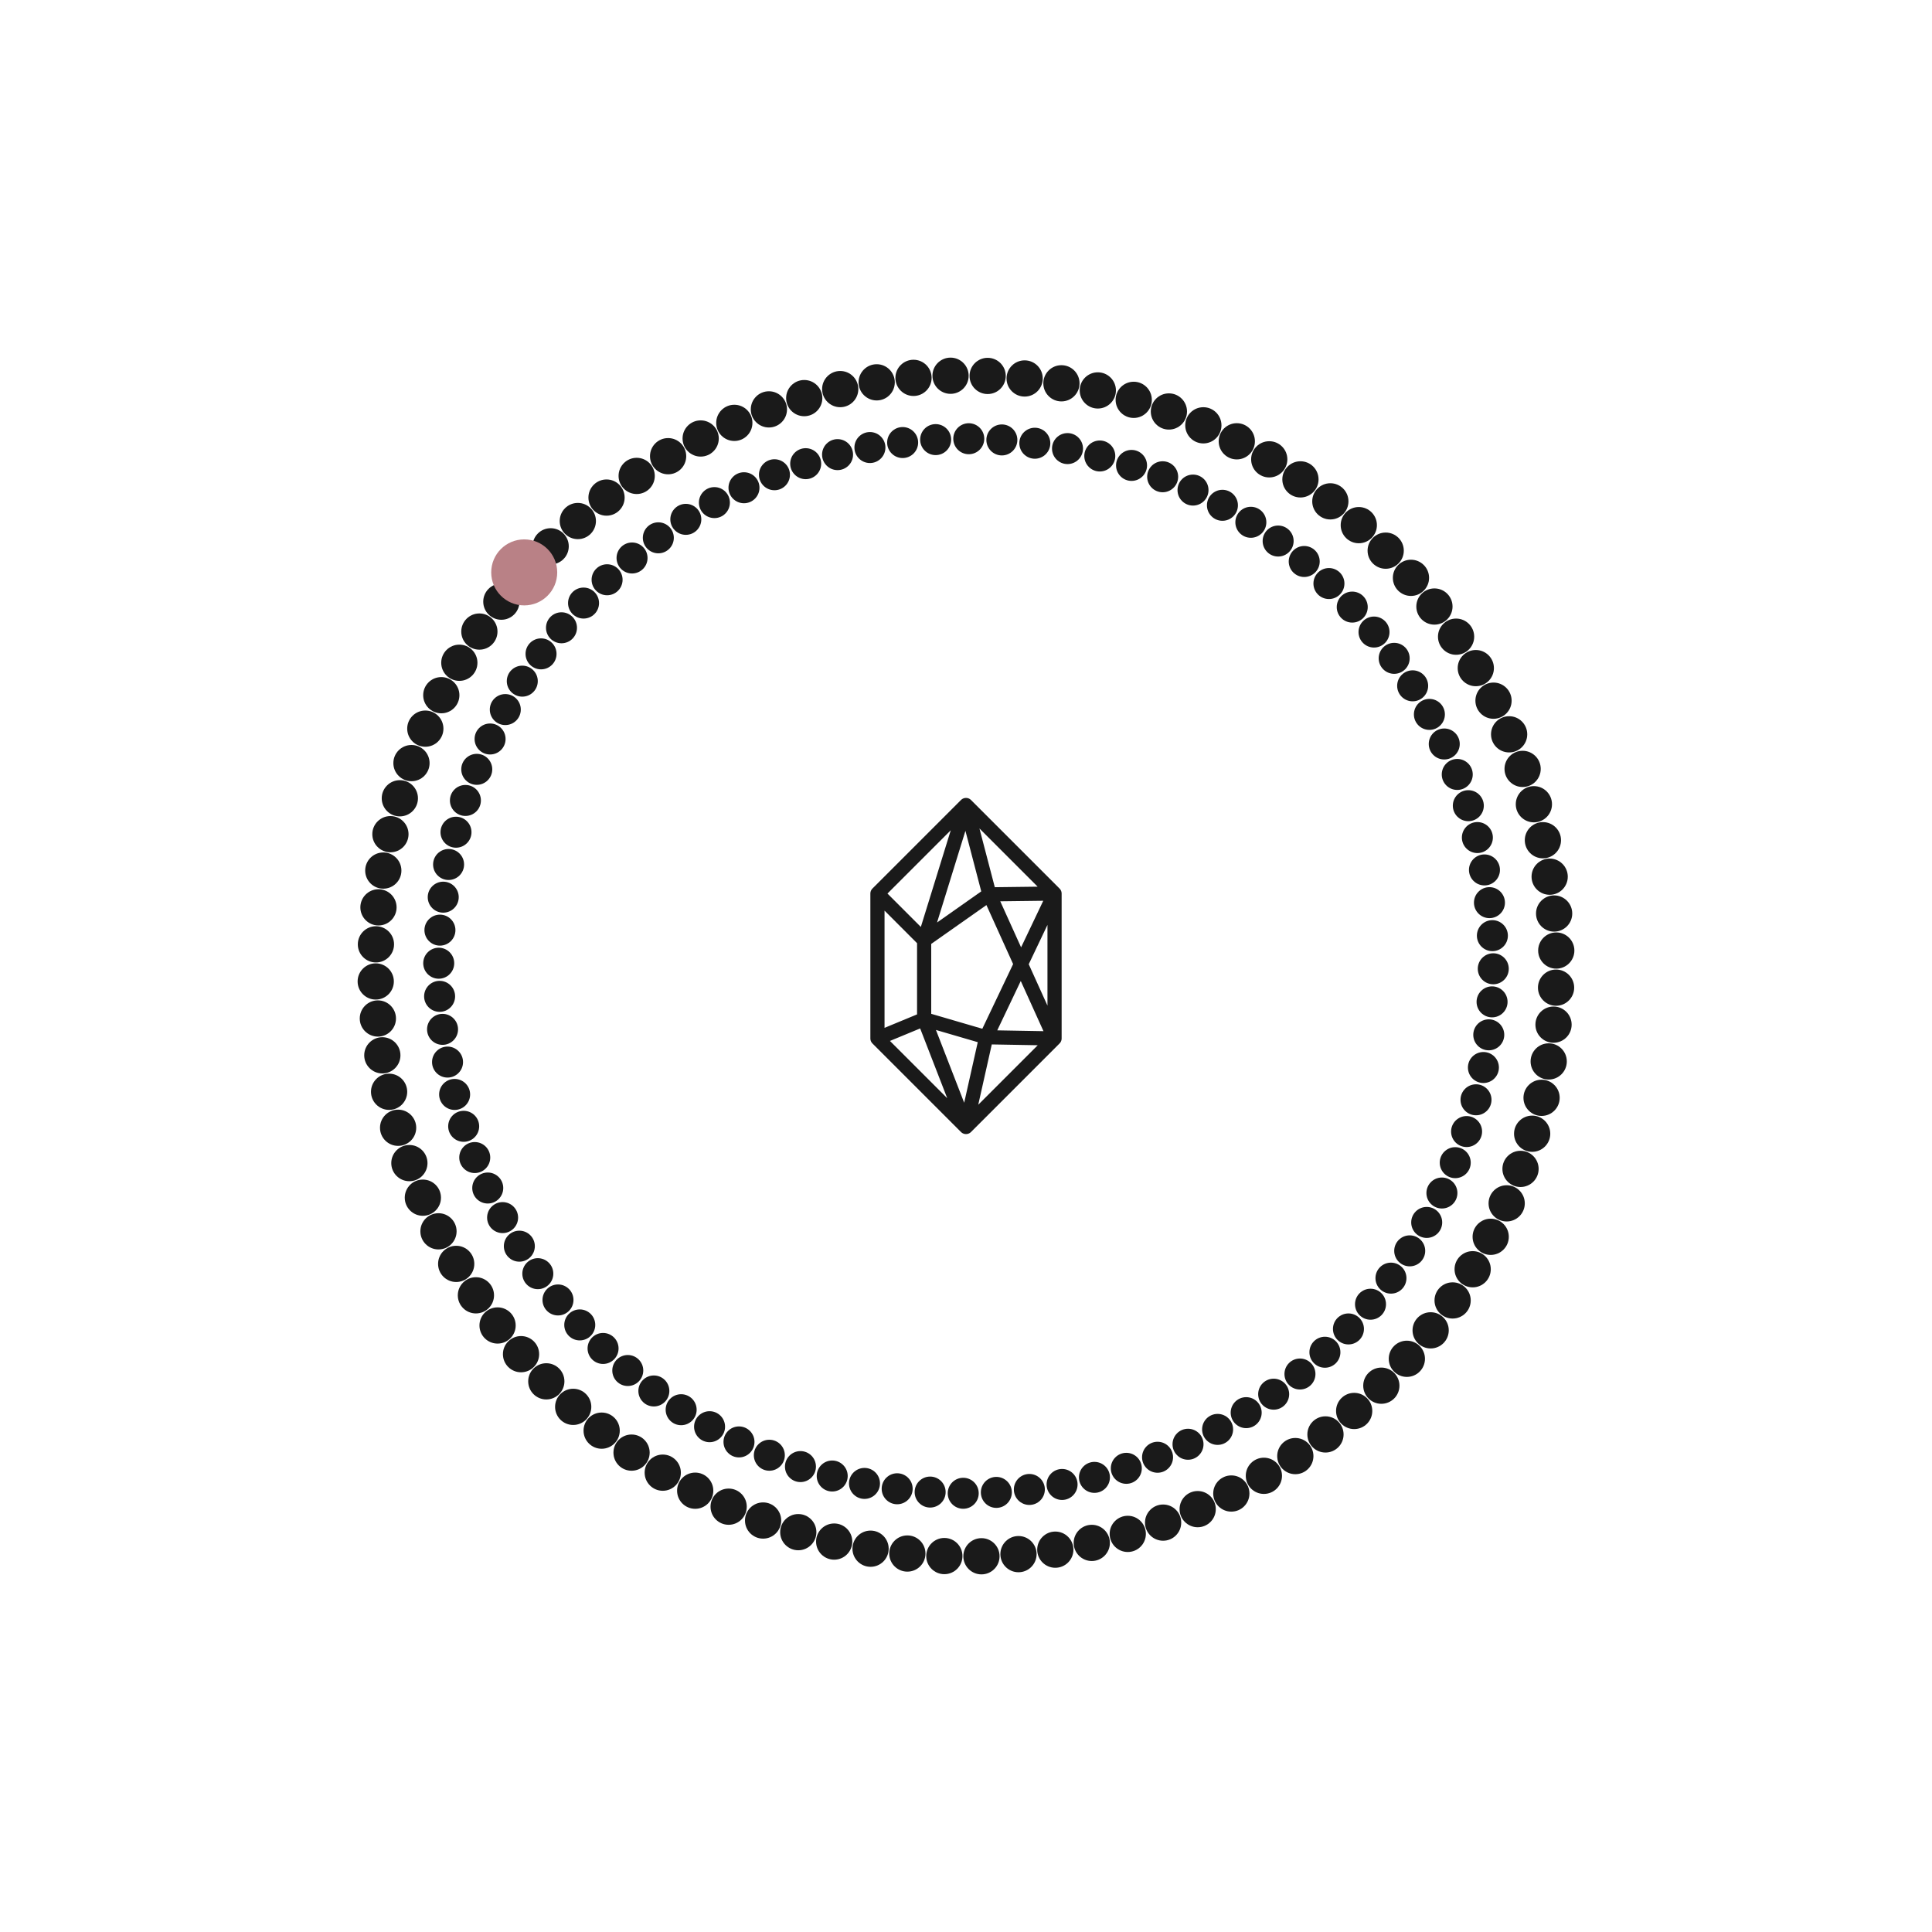
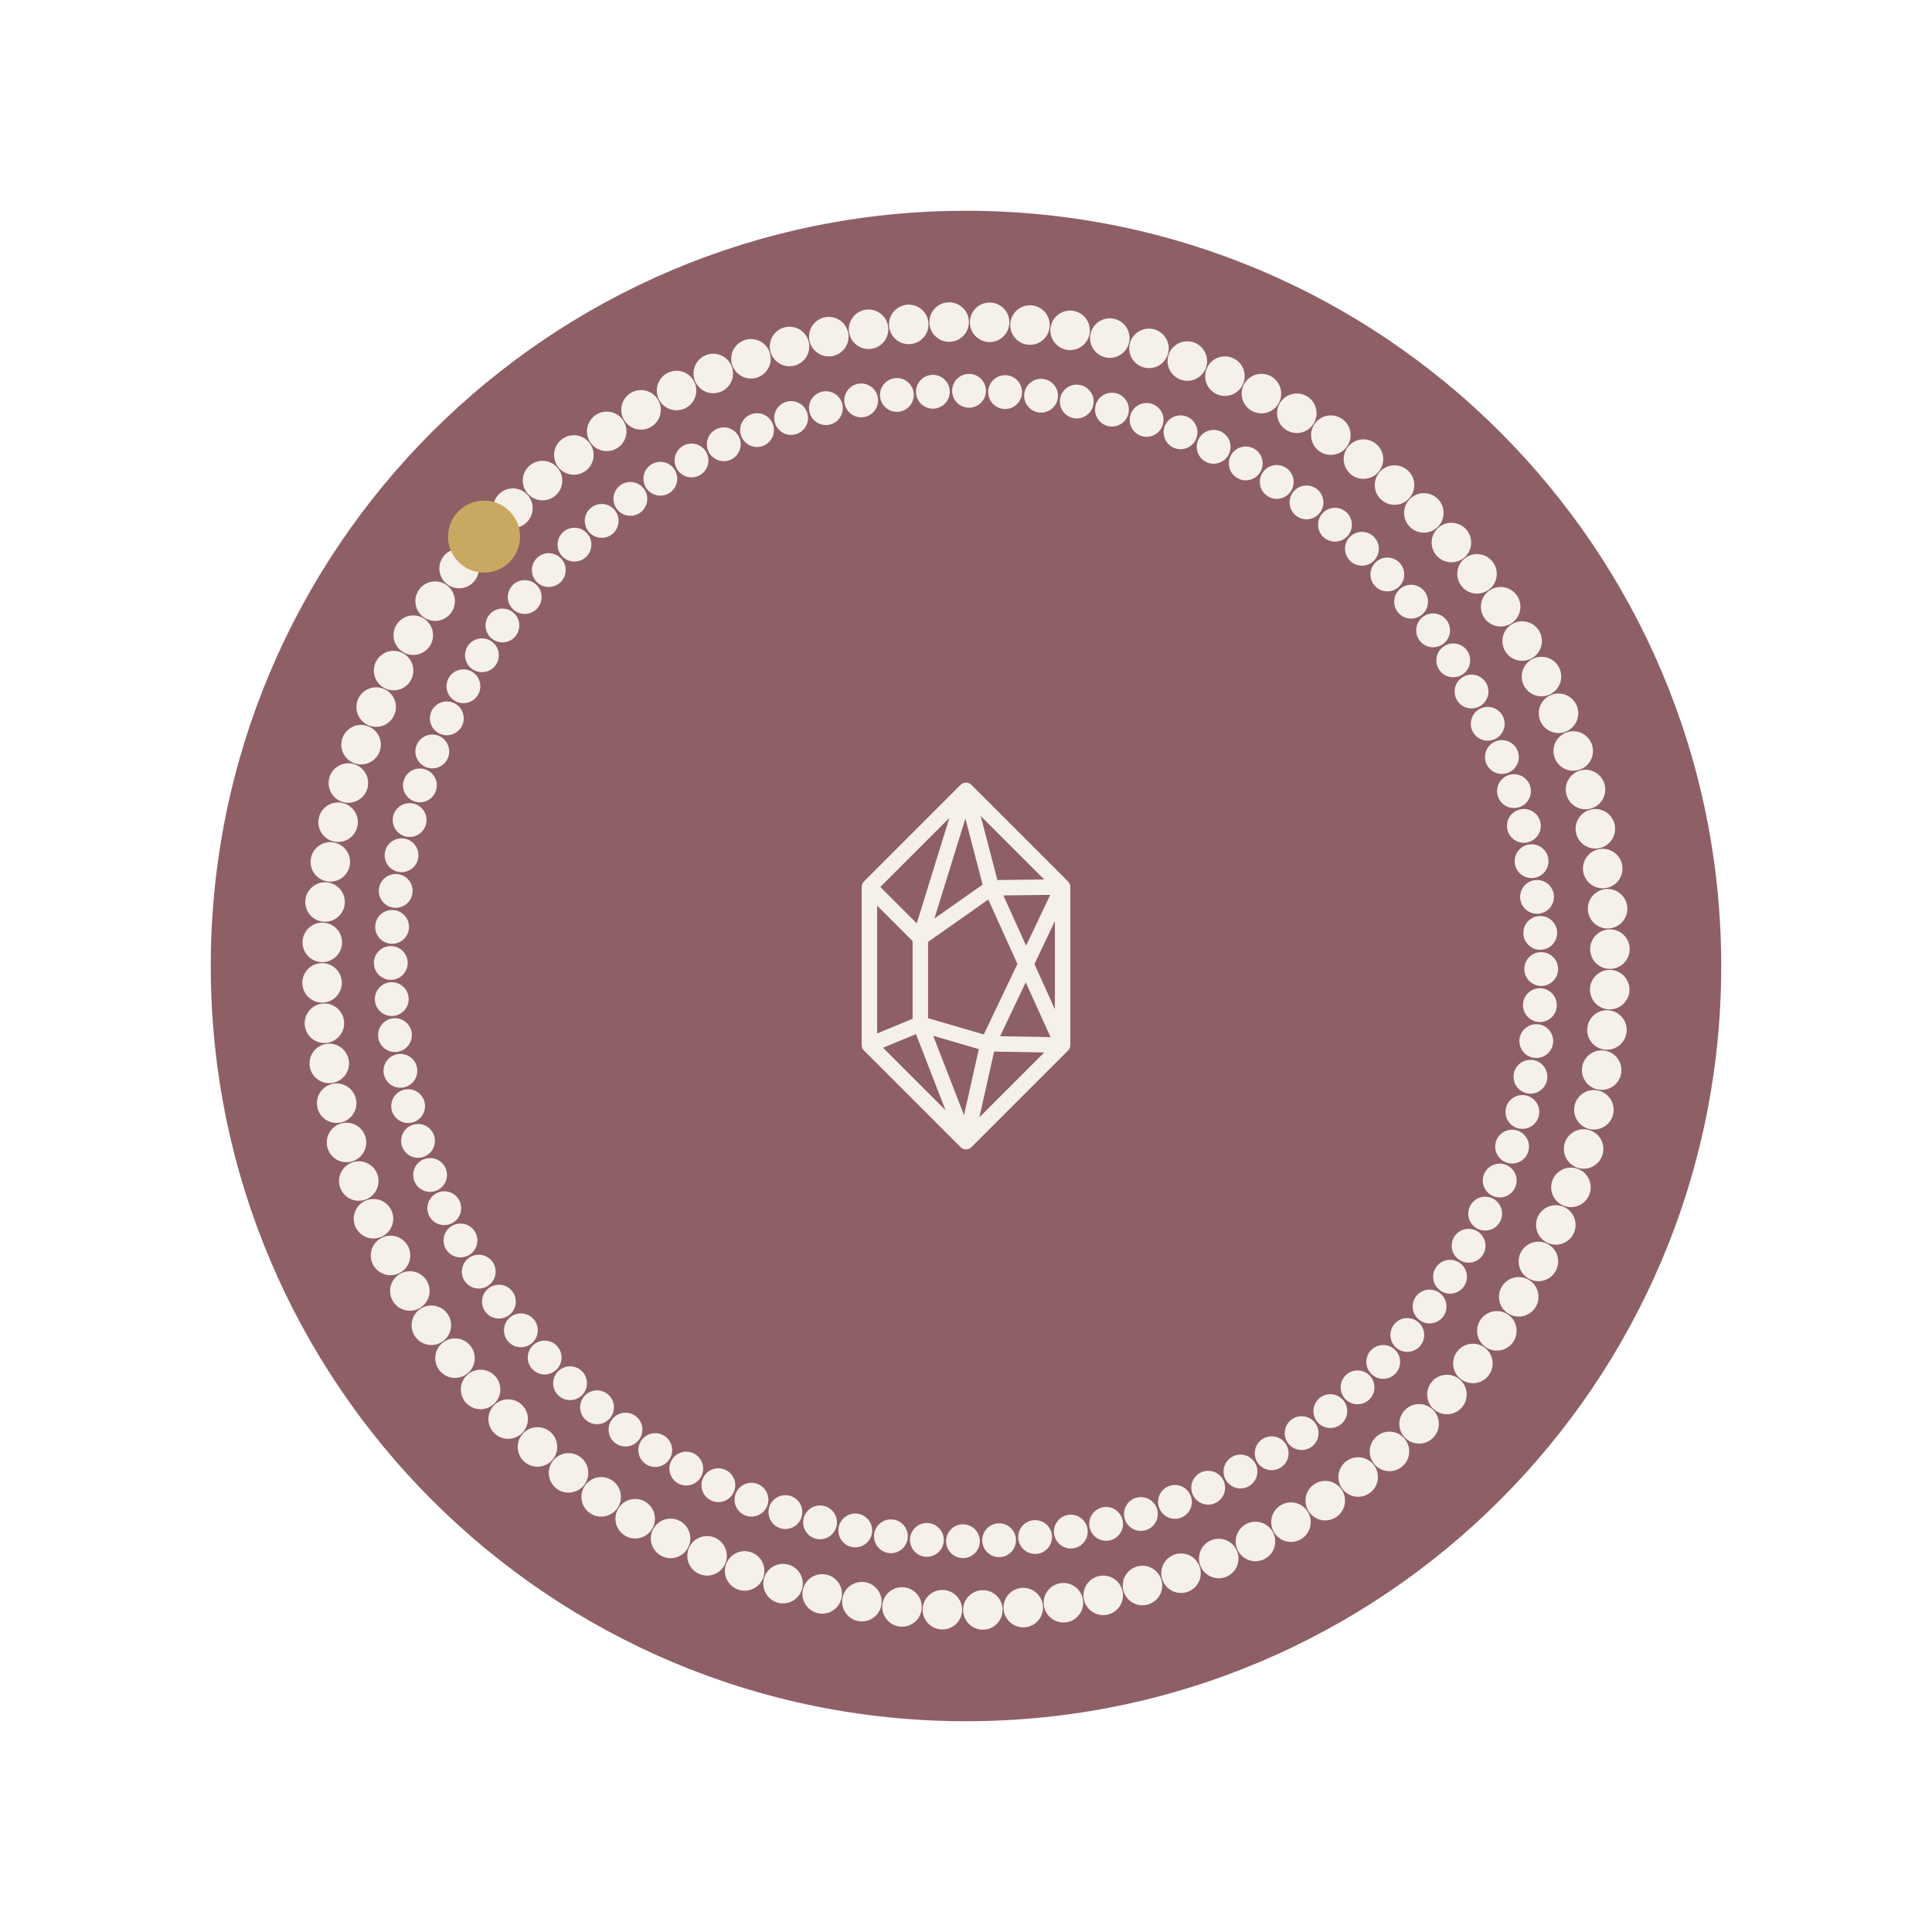
- <svg xmlns="http://www.w3.org/2000/svg" width="1200" height="1200" viewBox="-40 -40 480 480" role="img" aria-label="Crystal Basket">
-   <g fill="#1a1a1a">
+ <svg xmlns="http://www.w3.org/2000/svg" width="1200" height="1200" viewBox="-20 -20 440 440" role="img" aria-label="Crystal Basket">
+   <circle cx="200.0" cy="200.0" r="172" fill="#8f5f66" />
+   <g fill="#f5f1e9">
    <circle cx="84.56" cy="109.48" r="4.5" />
    <circle cx="79.1" cy="116.91" r="4.5" />
    <circle cx="74.12" cy="124.66" r="4.5" />
    <circle cx="69.64" cy="132.72" r="4.5" />
    <circle cx="65.67" cy="141.03" r="4.5" />
    <circle cx="62.23" cy="149.59" r="4.5" />
    <circle cx="59.34" cy="158.33" r="4.5" />
    <circle cx="57" cy="167.25" r="4.5" />
    <circle cx="55.23" cy="176.29" r="4.5" />
    <circle cx="54.03" cy="185.43" r="4.5" />
    <circle cx="53.4" cy="194.62" r="4.5" />
    <circle cx="53.35" cy="203.84" r="4.5" />
    <circle cx="53.88" cy="213.04" r="4.5" />
    <circle cx="54.99" cy="222.19" r="4.5" />
    <circle cx="56.67" cy="231.25" r="4.5" />
    <circle cx="58.91" cy="240.19" r="4.5" />
    <circle cx="61.71" cy="248.97" r="4.5" />
    <circle cx="65.06" cy="257.56" r="4.5" />
    <circle cx="68.94" cy="265.92" r="4.5" />
    <circle cx="73.34" cy="274.01" r="4.5" />
    <circle cx="78.24" cy="281.82" r="4.5" />
    <circle cx="83.62" cy="289.31" r="4.5" />
    <circle cx="89.45" cy="296.44" r="4.5" />
    <circle cx="95.73" cy="303.19" r="4.5" />
    <circle cx="102.41" cy="309.53" r="4.5" />
    <circle cx="109.48" cy="315.44" r="4.5" />
    <circle cx="116.91" cy="320.9" r="4.5" />
    <circle cx="124.66" cy="325.88" r="4.5" />
    <circle cx="132.72" cy="330.36" r="4.5" />
    <circle cx="141.03" cy="334.33" r="4.5" />
    <circle cx="149.59" cy="337.77" r="4.5" />
    <circle cx="158.33" cy="340.66" r="4.5" />
    <circle cx="167.25" cy="343" r="4.5" />
    <circle cx="176.29" cy="344.77" r="4.5" />
    <circle cx="185.43" cy="345.97" r="4.5" />
    <circle cx="194.62" cy="346.6" r="4.5" />
    <circle cx="203.84" cy="346.65" r="4.5" />
    <circle cx="213.04" cy="346.12" r="4.5" />
    <circle cx="222.19" cy="345.01" r="4.5" />
    <circle cx="231.25" cy="343.33" r="4.5" />
    <circle cx="240.19" cy="341.09" r="4.5" />
    <circle cx="248.97" cy="338.29" r="4.5" />
    <circle cx="257.56" cy="334.94" r="4.5" />
    <circle cx="265.92" cy="331.06" r="4.5" />
    <circle cx="274.01" cy="326.66" r="4.5" />
    <circle cx="281.82" cy="321.76" r="4.5" />
    <circle cx="289.31" cy="316.38" r="4.5" />
    <circle cx="296.44" cy="310.55" r="4.5" />
    <circle cx="303.19" cy="304.27" r="4.5" />
    <circle cx="309.53" cy="297.59" r="4.5" />
    <circle cx="315.44" cy="290.52" r="4.5" />
    <circle cx="320.9" cy="283.09" r="4.5" />
    <circle cx="325.88" cy="275.34" r="4.5" />
    <circle cx="330.36" cy="267.28" r="4.5" />
    <circle cx="334.33" cy="258.97" r="4.5" />
    <circle cx="337.77" cy="250.41" r="4.5" />
    <circle cx="340.66" cy="241.67" r="4.5" />
    <circle cx="343" cy="232.75" r="4.5" />
    <circle cx="344.77" cy="223.71" r="4.5" />
    <circle cx="345.97" cy="214.57" r="4.5" />
    <circle cx="346.6" cy="205.38" r="4.5" />
    <circle cx="346.65" cy="196.16" r="4.5" />
    <circle cx="346.12" cy="186.96" r="4.5" />
    <circle cx="345.01" cy="177.81" r="4.5" />
    <circle cx="343.33" cy="168.75" r="4.5" />
    <circle cx="341.09" cy="159.81" r="4.5" />
    <circle cx="338.29" cy="151.03" r="4.5" />
    <circle cx="334.94" cy="142.44" r="4.5" />
    <circle cx="331.06" cy="134.08" r="4.5" />
    <circle cx="326.66" cy="125.99" r="4.5" />
    <circle cx="321.76" cy="118.18" r="4.5" />
    <circle cx="316.38" cy="110.69" r="4.5" />
    <circle cx="310.55" cy="103.56" r="4.5" />
    <circle cx="304.27" cy="96.81" r="4.5" />
    <circle cx="297.59" cy="90.47" r="4.5" />
    <circle cx="290.52" cy="84.56" r="4.5" />
    <circle cx="283.09" cy="79.1" r="4.5" />
    <circle cx="275.34" cy="74.12" r="4.5" />
    <circle cx="267.28" cy="69.64" r="4.5" />
    <circle cx="258.97" cy="65.67" r="4.5" />
    <circle cx="250.41" cy="62.23" r="4.5" />
    <circle cx="241.67" cy="59.34" r="4.5" />
    <circle cx="232.75" cy="57" r="4.5" />
    <circle cx="223.71" cy="55.23" r="4.5" />
    <circle cx="214.57" cy="54.03" r="4.5" />
    <circle cx="205.38" cy="53.4" r="4.5" />
    <circle cx="196.16" cy="53.35" r="4.5" />
    <circle cx="186.96" cy="53.88" r="4.5" />
    <circle cx="177.81" cy="54.99" r="4.5" />
    <circle cx="168.75" cy="56.67" r="4.5" />
    <circle cx="159.81" cy="58.91" r="4.5" />
    <circle cx="151.03" cy="61.71" r="4.5" />
    <circle cx="142.44" cy="65.06" r="4.5" />
    <circle cx="134.08" cy="68.94" r="4.5" />
    <circle cx="125.99" cy="73.34" r="4.5" />
    <circle cx="118.18" cy="78.24" r="4.5" />
    <circle cx="110.69" cy="83.62" r="4.5" />
    <circle cx="103.56" cy="89.45" r="4.5" />
    <circle cx="96.81" cy="95.73" r="4.5" />
    <circle cx="99.5" cy="115.97" r="3.85" />
    <circle cx="94.42" cy="122.45" r="3.85" />
    <circle cx="89.76" cy="129.23" r="3.85" />
    <circle cx="85.54" cy="136.29" r="3.85" />
    <circle cx="81.76" cy="143.6" r="3.85" />
    <circle cx="78.45" cy="151.14" r="3.85" />
    <circle cx="75.63" cy="158.87" r="3.85" />
    <circle cx="73.29" cy="166.76" r="3.85" />
    <circle cx="71.45" cy="174.78" r="3.85" />
    <circle cx="70.12" cy="182.9" r="3.85" />
    <circle cx="69.3" cy="191.09" r="3.85" />
    <circle cx="69" cy="199.31" r="3.85" />
    <circle cx="69.22" cy="207.54" r="3.85" />
    <circle cx="69.95" cy="215.74" r="3.85" />
    <circle cx="71.19" cy="223.87" r="3.85" />
    <circle cx="72.95" cy="231.91" r="3.85" />
    <circle cx="75.2" cy="239.83" r="3.85" />
    <circle cx="77.95" cy="247.59" r="3.85" />
    <circle cx="81.18" cy="255.16" r="3.85" />
    <circle cx="84.87" cy="262.51" r="3.85" />
    <circle cx="89.03" cy="269.61" r="3.85" />
    <circle cx="93.62" cy="276.44" r="3.85" />
    <circle cx="98.63" cy="282.97" r="3.85" />
    <circle cx="104.04" cy="289.17" r="3.85" />
    <circle cx="109.83" cy="295.02" r="3.85" />
    <circle cx="115.97" cy="300.5" r="3.85" />
    <circle cx="122.45" cy="305.58" r="3.85" />
    <circle cx="129.23" cy="310.24" r="3.85" />
    <circle cx="136.29" cy="314.46" r="3.85" />
    <circle cx="143.6" cy="318.24" r="3.85" />
    <circle cx="151.14" cy="321.55" r="3.85" />
    <circle cx="158.87" cy="324.37" r="3.85" />
    <circle cx="166.76" cy="326.71" r="3.85" />
    <circle cx="174.78" cy="328.55" r="3.85" />
    <circle cx="182.9" cy="329.88" r="3.85" />
    <circle cx="191.09" cy="330.7" r="3.85" />
    <circle cx="199.31" cy="331" r="3.85" />
    <circle cx="207.54" cy="330.78" r="3.85" />
    <circle cx="215.74" cy="330.05" r="3.85" />
    <circle cx="223.87" cy="328.81" r="3.85" />
    <circle cx="231.91" cy="327.05" r="3.85" />
    <circle cx="239.83" cy="324.8" r="3.85" />
    <circle cx="247.59" cy="322.05" r="3.85" />
    <circle cx="255.16" cy="318.82" r="3.85" />
    <circle cx="262.51" cy="315.13" r="3.85" />
    <circle cx="269.61" cy="310.97" r="3.85" />
    <circle cx="276.44" cy="306.38" r="3.85" />
    <circle cx="282.97" cy="301.37" r="3.85" />
    <circle cx="289.17" cy="295.96" r="3.85" />
    <circle cx="295.02" cy="290.17" r="3.85" />
    <circle cx="300.5" cy="284.03" r="3.85" />
    <circle cx="305.58" cy="277.55" r="3.85" />
    <circle cx="310.24" cy="270.77" r="3.85" />
    <circle cx="314.46" cy="263.71" r="3.85" />
    <circle cx="318.24" cy="256.4" r="3.85" />
    <circle cx="321.55" cy="248.86" r="3.85" />
    <circle cx="324.37" cy="241.13" r="3.85" />
    <circle cx="326.71" cy="233.24" r="3.85" />
    <circle cx="328.55" cy="225.22" r="3.85" />
    <circle cx="329.88" cy="217.1" r="3.85" />
    <circle cx="330.7" cy="208.91" r="3.85" />
    <circle cx="331" cy="200.69" r="3.85" />
    <circle cx="330.78" cy="192.46" r="3.85" />
    <circle cx="330.05" cy="184.26" r="3.85" />
    <circle cx="328.81" cy="176.13" r="3.85" />
    <circle cx="327.05" cy="168.09" r="3.85" />
    <circle cx="324.8" cy="160.17" r="3.85" />
    <circle cx="322.05" cy="152.41" r="3.85" />
    <circle cx="318.82" cy="144.84" r="3.85" />
    <circle cx="315.13" cy="137.49" r="3.85" />
    <circle cx="310.97" cy="130.39" r="3.85" />
    <circle cx="306.38" cy="123.56" r="3.85" />
    <circle cx="301.37" cy="117.03" r="3.85" />
    <circle cx="295.96" cy="110.83" r="3.85" />
    <circle cx="290.17" cy="104.98" r="3.85" />
    <circle cx="284.03" cy="99.5" r="3.85" />
    <circle cx="277.55" cy="94.42" r="3.85" />
    <circle cx="270.77" cy="89.76" r="3.85" />
    <circle cx="263.71" cy="85.54" r="3.85" />
    <circle cx="256.4" cy="81.76" r="3.85" />
    <circle cx="248.86" cy="78.45" r="3.85" />
    <circle cx="241.13" cy="75.63" r="3.85" />
    <circle cx="233.24" cy="73.29" r="3.85" />
    <circle cx="225.22" cy="71.45" r="3.85" />
    <circle cx="217.1" cy="70.12" r="3.85" />
    <circle cx="208.91" cy="69.3" r="3.85" />
    <circle cx="200.69" cy="69" r="3.85" />
    <circle cx="192.46" cy="69.22" r="3.85" />
    <circle cx="184.26" cy="69.95" r="3.85" />
    <circle cx="176.13" cy="71.19" r="3.85" />
    <circle cx="168.09" cy="72.95" r="3.85" />
    <circle cx="160.17" cy="75.2" r="3.85" />
    <circle cx="152.41" cy="77.95" r="3.85" />
    <circle cx="144.84" cy="81.18" r="3.85" />
    <circle cx="137.49" cy="84.87" r="3.85" />
    <circle cx="130.39" cy="89.03" r="3.85" />
    <circle cx="123.56" cy="93.62" r="3.85" />
    <circle cx="117.03" cy="98.63" r="3.85" />
    <circle cx="110.83" cy="104.04" r="3.85" />
    <circle cx="104.98" cy="109.83" r="3.85" />
  </g>
-   <circle cx="90.24" cy="102.21" r="8.2" fill="#b98186" />
-   <path d="M200 160L222 182M222 182L222 218M222 218L200 240M200 240L178 218M178 218L178 182M178 182L200 160M200 160L189.6 193.6M200 160L205.8 182.2M205.8 182.2L189.6 193.6M189.6 193.6L178 182M205.8 182.2L222 182M189.6 193.6L189.6 213.2M205.8 182.2L222 218M222 182L205 217.7M189.6 213.2L205 217.7M205 217.7L200 240M189.6 213.2L178 218M189.6 213.2L200 240M205 217.7L222 218" fill="none" stroke="#1a1a1a" stroke-width="3.52" stroke-linejoin="round" stroke-linecap="round" />
+   <circle cx="90.24" cy="102.21" r="8.2" fill="#c9a961" />
+   <path d="M200 160L222 182M222 182L222 218M222 218L200 240M200 240L178 218M178 218L178 182M178 182L200 160M200 160L189.6 193.6M200 160L205.8 182.2M205.8 182.2L189.6 193.6M189.6 193.6L178 182M205.8 182.2L222 182M189.6 193.6L189.6 213.2M205.8 182.2L222 218M222 182L205 217.7M189.6 213.2L205 217.7M205 217.7L200 240M189.6 213.2L178 218M189.6 213.2L200 240M205 217.7L222 218" fill="none" stroke="#f5f1e9" stroke-width="3.52" stroke-linejoin="round" stroke-linecap="round" />
</svg>
